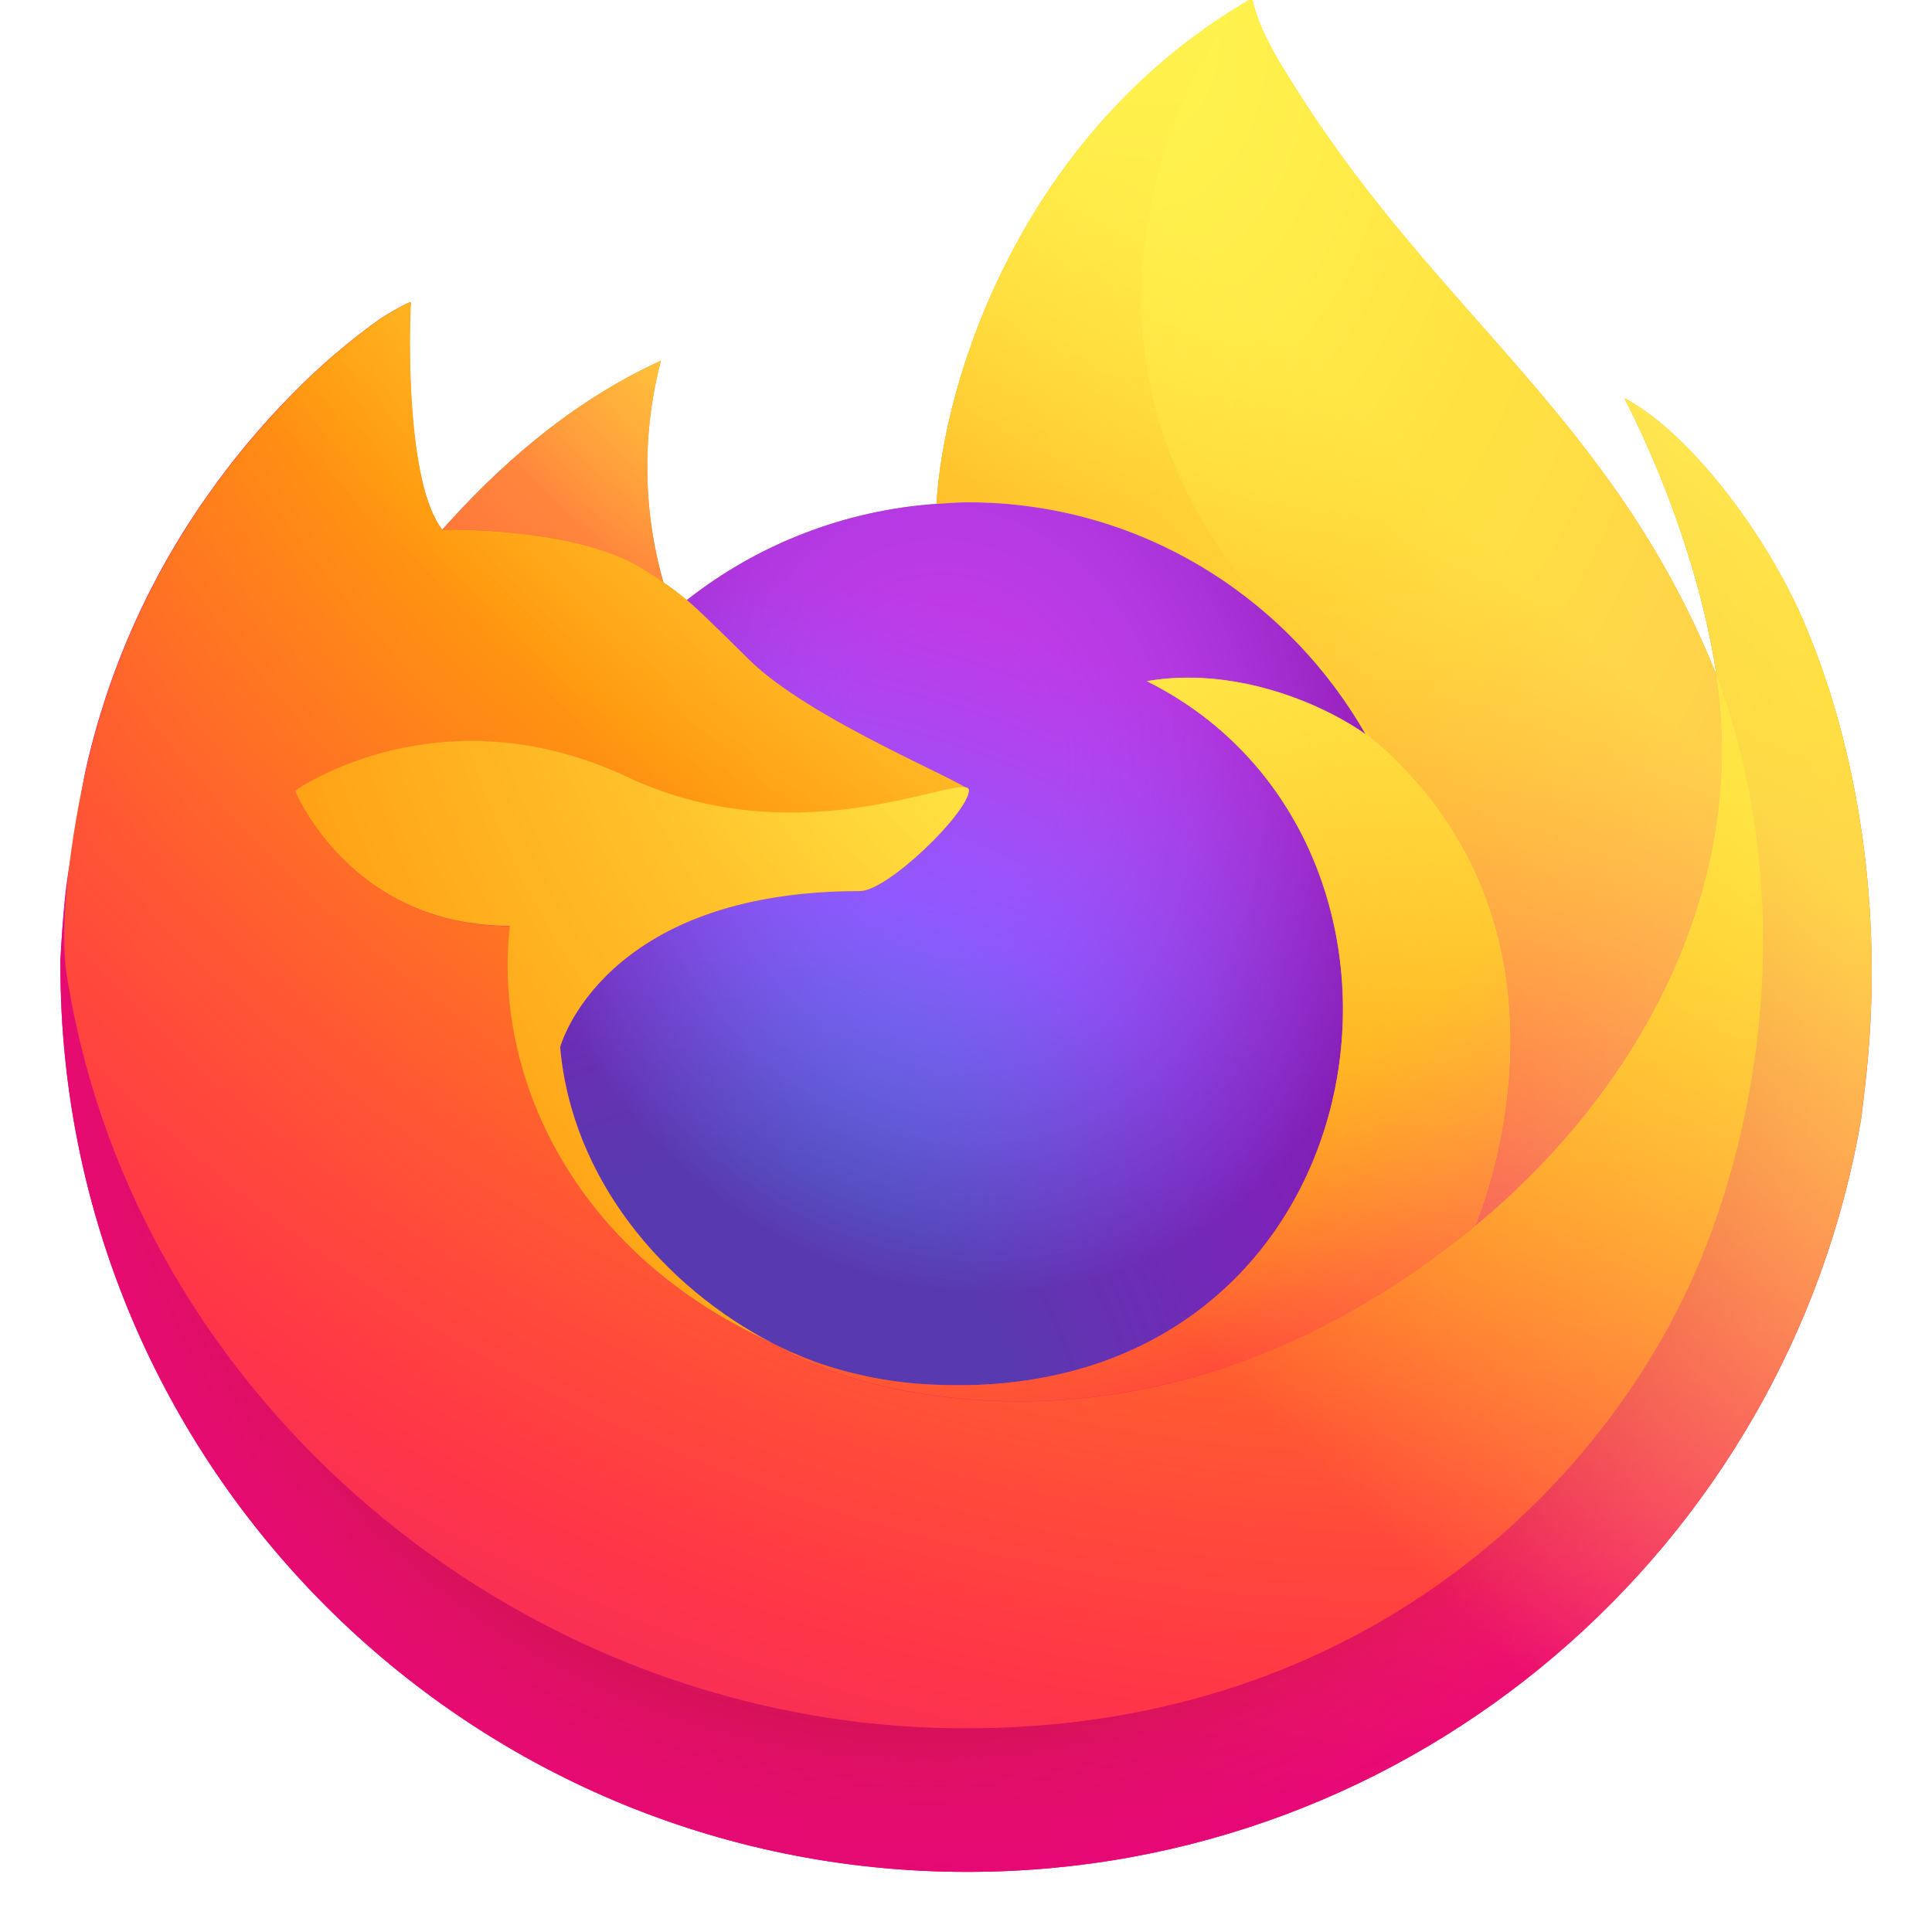
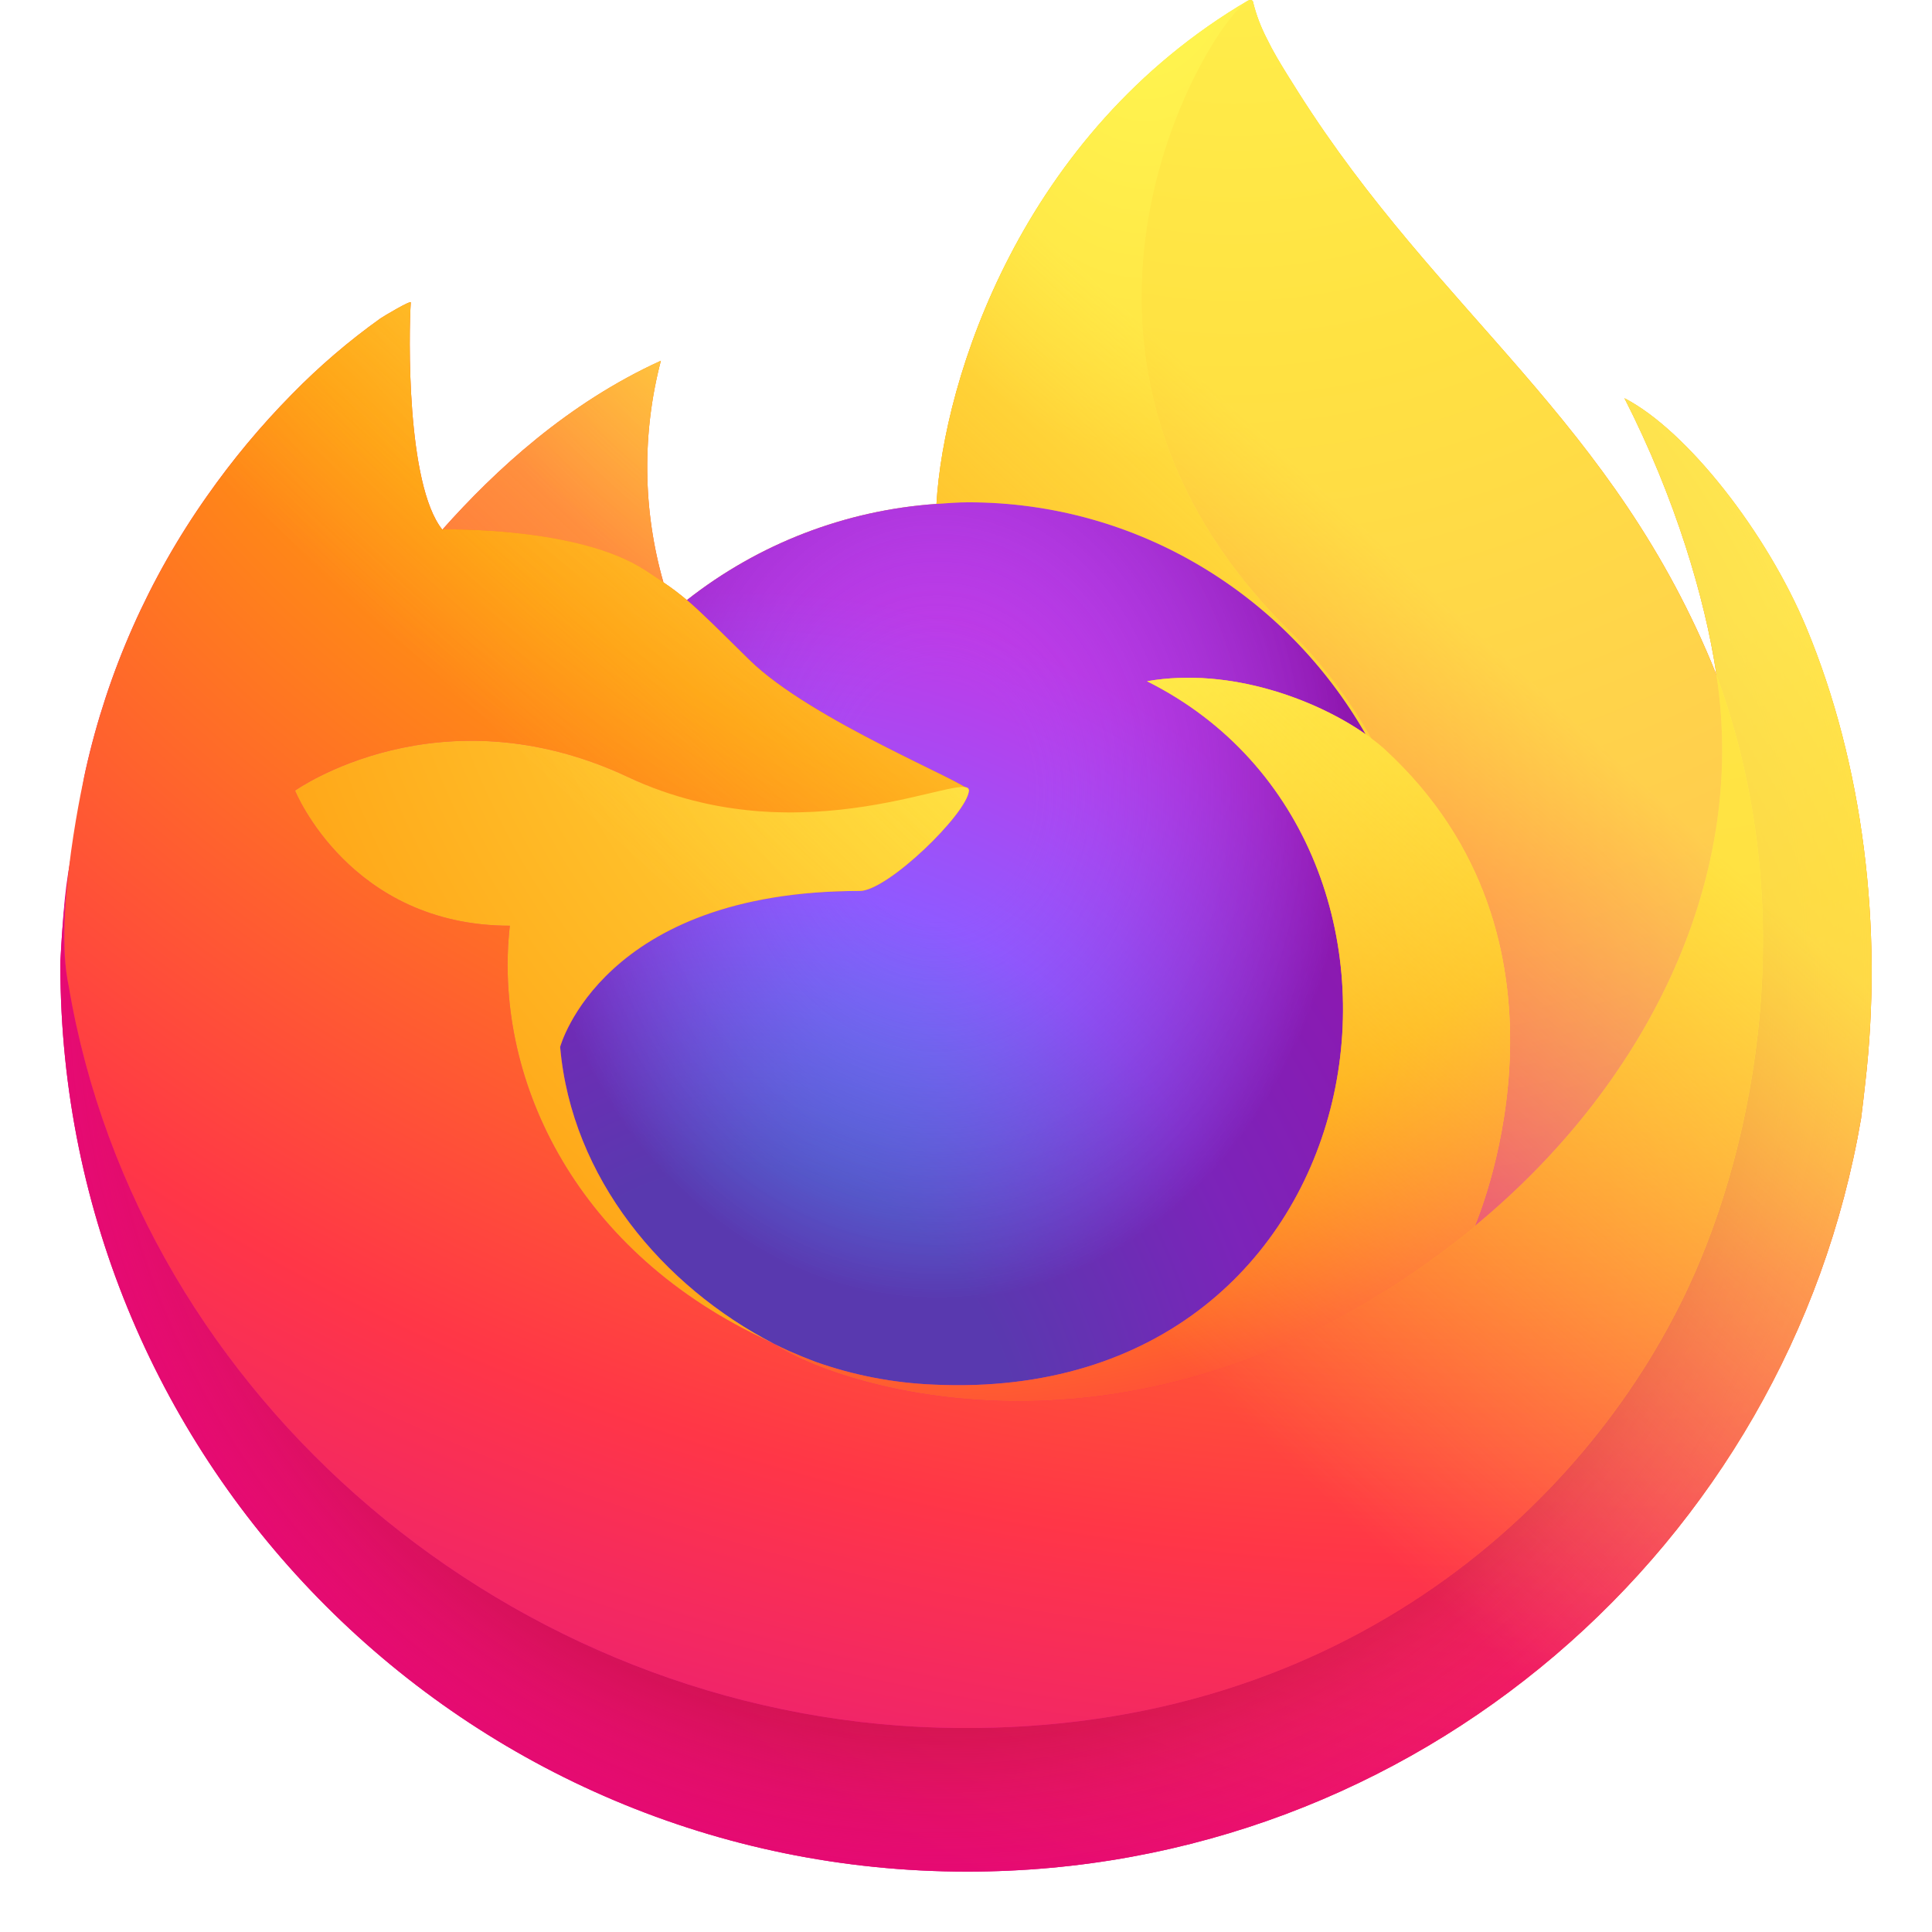
<svg xmlns="http://www.w3.org/2000/svg" width="512" height="512" viewBox="0 0 512 512">
  <defs>
-     <linearGradient id="a" x1="446.9" y1="76.85" x2="47.94" y2="461.77" gradientUnits="userSpaceOnUse">
-       <stop offset=".05" stop-color="#fff44f" />
-       <stop offset=".11" stop-color="#ffe847" />
-       <stop offset=".22" stop-color="#ffc830" />
-       <stop offset=".37" stop-color="#ff980e" />
-       <stop offset=".4" stop-color="#ff8b16" />
-       <stop offset=".46" stop-color="#ff672a" />
-       <stop offset=".53" stop-color="#ff3647" />
-       <stop offset=".7" stop-color="#e31587" />
-     </linearGradient>
-     <radialGradient id="b" cx="428.46" cy="55.06" r="501.01" gradientUnits="userSpaceOnUse">
+     <radialGradient id="b" cx="87.4%" cy="-12.9%" r="128%" gradientTransform="matrix(.8 0 0 1 .178 .129)">
      <stop offset=".13" stop-color="#ffbd4f" />
-       <stop offset=".19" stop-color="#ffac31" />
-       <stop offset=".25" stop-color="#ff9d17" />
      <stop offset=".28" stop-color="#ff980e" />
-       <stop offset=".4" stop-color="#ff563b" />
      <stop offset=".47" stop-color="#ff3750" />
-       <stop offset=".71" stop-color="#f5156c" />
      <stop offset=".78" stop-color="#eb0878" />
      <stop offset=".86" stop-color="#e50080" />
    </radialGradient>
-     <radialGradient id="c" cx="245.39" cy="259.88" r="501.01" gradientUnits="userSpaceOnUse">
+     <radialGradient id="c" cx="49%" cy="40%" r="128%" gradientTransform="matrix(.82 0 0 1 .088 0)">
      <stop offset=".3" stop-color="#960e18" />
      <stop offset=".35" stop-color="#b11927" stop-opacity=".74" />
      <stop offset=".43" stop-color="#db293d" stop-opacity=".34" />
      <stop offset=".5" stop-color="#f5334b" stop-opacity=".09" />
      <stop offset=".53" stop-color="#ff3750" stop-opacity="0" />
    </radialGradient>
-     <radialGradient id="d" cx="305.8" cy="-58.64" r="362.96" gradientUnits="userSpaceOnUse">
+     <radialGradient id="d" cx="48%" cy="-12%" r="140%">
      <stop offset=".13" stop-color="#fff44f" />
-       <stop offset=".25" stop-color="#ffdc3e" />
-       <stop offset=".51" stop-color="#ff9d12" />
      <stop offset=".53" stop-color="#ff980e" />
    </radialGradient>
-     <radialGradient id="e" cx="189.98" cy="390.75" r="238.55" gradientUnits="userSpaceOnUse">
+     <radialGradient id="e" cx="22.76%" cy="110.11%" r="100%">
      <stop offset=".35" stop-color="#3a8ee6" />
-       <stop offset=".47" stop-color="#5c79f0" />
      <stop offset=".67" stop-color="#9059ff" />
      <stop offset="1" stop-color="#c139e6" />
    </radialGradient>
-     <radialGradient id="f" cx="252.16" cy="201.25" r="126.48" gradientTransform="matrix(.97 -.24 .28 1.14 -48.36 31.43)" gradientUnits="userSpaceOnUse">
+     <radialGradient id="f" cx="52%" cy="33%" r="59%" gradientTransform="scale(.9 1)">
      <stop offset=".21" stop-color="#9059ff" stop-opacity="0" />
-       <stop offset=".28" stop-color="#8c4ff3" stop-opacity=".06" />
-       <stop offset=".75" stop-color="#7716a8" stop-opacity=".45" />
      <stop offset=".97" stop-color="#6e008b" stop-opacity=".6" />
    </radialGradient>
-     <radialGradient id="g" cx="239.06" cy="34.56" r="171.62" gradientUnits="userSpaceOnUse">
-       <stop offset="0" stop-color="#ffe226" />
-       <stop offset=".12" stop-color="#ffdb27" />
-       <stop offset=".3" stop-color="#ffc82a" />
-       <stop offset=".5" stop-color="#ffa930" />
-       <stop offset=".73" stop-color="#ff7e37" />
+     <radialGradient id="g" cx="210%" cy="-100%" r="290%">
+       <stop offset=".1" stop-color="#ffe226" />
      <stop offset=".79" stop-color="#ff7139" />
    </radialGradient>
-     <radialGradient id="h" cx="373.96" cy="-74.29" r="732.21" gradientUnits="userSpaceOnUse">
+     <radialGradient id="h" cx="84%" cy="-41%" r="180%">
      <stop offset=".11" stop-color="#fff44f" />
      <stop offset=".46" stop-color="#ff980e" />
-       <stop offset=".62" stop-color="#ff5634" />
      <stop offset=".72" stop-color="#ff3647" />
      <stop offset=".9" stop-color="#e31587" />
    </radialGradient>
-     <radialGradient id="i" cx="304.59" cy="7.07" r="536.37" gradientTransform="matrix(.1 .99 -.65 .07 277.32 -296.33)" gradientUnits="userSpaceOnUse">
+     <radialGradient id="i" cx="16.1%" cy="-18.6%" r="348.8%" gradientTransform="matrix(.10453 .46743 -.99452 .04913 -.046 -.255)">
      <stop offset="0" stop-color="#fff44f" />
-       <stop offset=".06" stop-color="#ffe847" />
-       <stop offset=".17" stop-color="#ffc830" />
      <stop offset=".3" stop-color="#ff980e" />
-       <stop offset=".36" stop-color="#ff8b16" />
-       <stop offset=".45" stop-color="#ff672a" />
      <stop offset=".57" stop-color="#ff3647" />
      <stop offset=".74" stop-color="#e31587" />
    </radialGradient>
-     <radialGradient id="j" cx="235.02" cy="98.12" r="457.12" gradientUnits="userSpaceOnUse">
+     <radialGradient id="j" cx="18.9%" cy="-42.5%" r="238.4%">
      <stop offset=".14" stop-color="#fff44f" />
      <stop offset=".48" stop-color="#ff980e" />
-       <stop offset=".59" stop-color="#ff5634" />
      <stop offset=".66" stop-color="#ff3647" />
      <stop offset=".9" stop-color="#e31587" />
    </radialGradient>
-     <radialGradient id="k" cx="355.69" cy="124.88" r="500.32" gradientUnits="userSpaceOnUse">
+     <radialGradient id="k" cx="159.3%" cy="-44.72%" r="313.1%">
      <stop offset=".09" stop-color="#fff44f" />
-       <stop offset=".23" stop-color="#ffe141" />
-       <stop offset=".51" stop-color="#ffaf1e" />
      <stop offset=".63" stop-color="#ff980e" />
    </radialGradient>
-     <linearGradient id="l" x1="442.1" y1="74.79" x2="102.64" y2="414.26" gradientUnits="userSpaceOnUse">
+     <linearGradient id="a" x1="87.25%" x2="9.4%" y1="15.5%" y2="93.1%">
+       <stop offset=".05" stop-color="#fff44f" />
+       <stop offset=".37" stop-color="#ff980e" />
+       <stop offset=".53" stop-color="#ff3647" />
+       <stop offset=".7" stop-color="#e31587" />
+     </linearGradient>
+     <linearGradient id="l" x1="80%" x2="18%" y1="14%" y2="84%">
      <stop offset=".17" stop-color="#fff44f" stop-opacity=".8" />
-       <stop offset=".27" stop-color="#fff44f" stop-opacity=".63" />
-       <stop offset=".49" stop-color="#fff44f" stop-opacity=".22" />
      <stop offset=".6" stop-color="#fff44f" stop-opacity="0" />
    </linearGradient>
  </defs>
-   <path d="M478.71 166.38c-10.44-25.13-31.6-52.26-48.21-60.83 13.52 26.51 21.34 53.1 24.33 72.94 0 0 0 .14.05.4C427.71 111.15 381.63 83.83 344 24.36c-1.91-3-3.81-6-5.67-9.21-1.05-1.81-1.9-3.45-2.64-5A43.73 43.73 0 0 1 332.1.68a.63.63 0 0 0-.54-.65.86.86 0 0 0-.45 0 .47.47 0 0 0-.11.07c-.06 0-.12.07-.18.09l.1-.13c-60.37 35.36-80.85 100.77-82.73 133.5A120.27 120.27 0 0 0 182 159.05a71.11 71.11 0 0 0-6.22-4.7 111.39 111.39 0 0 1-.67-58.74c-24.69 11.25-43.89 29-57.85 44.71h-.11c-9.53-12.07-8.86-51.88-8.32-60.19-.11-.52-7.1 3.63-8 4.26a174.74 174.74 0 0 0-23.49 20.12 210.18 210.18 0 0 0-22.44 26.91 202.86 202.86 0 0 0-32.25 72.82c-.11.52-.21 1.06-.32 1.59-.45 2.11-2.08 12.7-2.37 15v.53A229.1 229.1 0 0 0 16 254.52v1.23c0 132.72 107.6 240.32 240.32 240.32 118.87 0 217.56-86.3 236.89-199.66.4-3.07.73-6.17 1.09-9.27 4.78-41.22-.53-84.54-15.59-120.76zm-277 188.12c1.12.53 2.18 1.12 3.33 1.64l.16.1c-1.15-.56-2.32-1.14-3.48-1.74zm55-144.95zM454.9 179v-.23.26z" fill="url(#a)" />
-   <path d="M478.71 166.38c-10.44-25.13-31.6-52.26-48.21-60.83 13.52 26.51 21.34 53.1 24.33 72.94v.49c22.68 61.48 10.32 124-7.48 162.2-27.54 59.1-94.21 119.68-198.58 116.73-112.67-3.2-212-86.91-230.55-196.46-3.38-17.29 0-26.06 1.7-40.09-2.07 10.81-2.86 13.94-3.89 33.16v1.23c0 132.72 107.6 240.32 240.32 240.32 118.87 0 217.56-86.3 236.89-199.66.4-3.07.73-6.17 1.09-9.27 4.75-41.22-.56-84.54-15.62-120.76z" fill="url(#b)" />
-   <path d="M478.71 166.38c-10.44-25.13-31.6-52.26-48.21-60.83 13.52 26.51 21.34 53.1 24.33 72.94v.49c22.68 61.48 10.32 124-7.48 162.2-27.54 59.1-94.21 119.68-198.58 116.73-112.67-3.2-212-86.91-230.55-196.46-3.38-17.29 0-26.06 1.7-40.09-2.07 10.81-2.86 13.94-3.89 33.16v1.23c0 132.72 107.6 240.32 240.32 240.32 118.87 0 217.56-86.3 236.89-199.66.4-3.07.73-6.17 1.09-9.27 4.75-41.22-.56-84.54-15.62-120.76z" fill="url(#c)" />
-   <path d="M361.92 194.62c.53.37 1 .74 1.5 1.11a130.49 130.49 0 0 0-22.32-29.12C266.4 91.91 321.52 4.63 330.81.19l.1-.13c-60.37 35.36-80.85 100.77-82.73 133.5 2.8-.19 5.59-.43 8.44-.43 45.05 0 84.29 24.78 105.3 61.49z" fill="url(#d)" />
-   <path d="M256.77 209.54c-.39 6-21.51 26.6-28.9 26.6-68.34 0-79.43 41.34-79.43 41.34 3 34.82 27.26 63.49 56.61 78.66 1.34.69 2.69 1.31 4 1.93 2.35 1 4.71 2 7.06 2.89a106.88 106.88 0 0 0 31.27 6c119.78 5.62 143-143.22 56.55-186.44 22.13-3.85 45.11 5.06 57.94 14.07-21-36.71-60.25-61.49-105.3-61.49-2.85 0-5.64.24-8.44.43A120.27 120.27 0 0 0 182 159.05c3.67 3.11 7.81 7.25 16.52 15.83 16.34 16.12 58.16 32.71 58.25 34.66z" fill="url(#e)" />
-   <path d="M256.77 209.54c-.39 6-21.51 26.6-28.9 26.6-68.34 0-79.43 41.34-79.43 41.34 3 34.82 27.26 63.49 56.61 78.66 1.34.69 2.69 1.31 4 1.93 2.35 1 4.71 2 7.06 2.89a106.88 106.88 0 0 0 31.27 6c119.78 5.62 143-143.22 56.55-186.44 22.13-3.85 45.11 5.06 57.94 14.07-21-36.71-60.25-61.49-105.3-61.49-2.85 0-5.64.24-8.44.43A120.27 120.27 0 0 0 182 159.05c3.67 3.11 7.81 7.25 16.52 15.83 16.34 16.12 58.16 32.71 58.25 34.66z" fill="url(#f)" />
-   <path d="M170.83 151.06c1.95 1.26 3.55 2.32 5 3.29a111.39 111.39 0 0 1-.67-58.74c-24.69 11.25-43.89 29-57.85 44.71 1.13-.03 35.99-.66 53.52 10.74z" fill="url(#g)" />
-   <path d="M18.22 261.45C36.77 371 136.1 454.71 248.85 457.91c104.37 2.95 171-57.63 198.58-116.73 17.8-38.21 30.16-100.72 7.48-162.2v-.46c0 .06 0 .14.05.4 8.52 55.67-19.79 109.6-64.05 146.07a7.3 7.3 0 0 0-.13.31c-86.25 70.23-168.78 42.37-185.49 31-1.16-.56-2.33-1.14-3.49-1.74-50.29-24-71.06-69.85-66.61-109.14-42.45 0-56.93-35.82-56.93-35.82s38.12-27.18 88.36-3.54c46.53 21.9 90.23 3.55 90.23 3.54-.09-1.95-41.91-18.59-58.22-34.66-8.71-8.58-12.85-12.72-16.52-15.83a71.11 71.11 0 0 0-6.22-4.7c-1.43-1-3-2-5-3.29-17.53-11.4-52.39-10.77-53.54-10.74h-.11c-9.53-12.07-8.86-51.88-8.32-60.19-.11-.52-7.1 3.63-8 4.26a174.74 174.74 0 0 0-23.49 20.12 210.18 210.18 0 0 0-22.44 26.91 202.86 202.86 0 0 0-32.25 72.82c-.19.46-8.74 37.79-4.52 57.15z" fill="url(#h)" />
-   <path d="M341.1 166.61a130.49 130.49 0 0 1 22.32 29.12 46.36 46.36 0 0 1 3.6 3C421.5 248.89 393 319.9 390.83 325c44.26-36.47 72.57-90.4 64.05-146.07-27.17-67.78-73.25-95.1-110.88-154.57-1.91-3-3.81-6-5.67-9.21-1.05-1.81-1.9-3.45-2.64-5A43.73 43.73 0 0 1 332.1.68a.63.63 0 0 0-.54-.65.86.86 0 0 0-.45 0 .47.47 0 0 0-.11.07c-.06 0-.12.07-.18.09-9.3 4.44-64.42 91.72 10.28 166.42z" fill="url(#i)" />
-   <path d="M367 198.68a46.36 46.36 0 0 0-3.6-3c-.49-.37-1-.74-1.5-1.11-12.83-9-35.81-17.92-57.94-14.07 86.44 43.22 63.23 192.06-56.55 186.44a106.88 106.88 0 0 1-31.27-6c-2.35-.88-4.71-1.85-7.06-2.89-1.36-.62-2.71-1.24-4-1.93l.16.1c16.71 11.4 99.24 39.26 185.49-31 0 0 .05-.13.13-.31C393 319.9 421.5 248.89 367 198.68z" fill="url(#j)" />
-   <path d="M148.44 277.48s11.09-41.34 79.43-41.34c7.39 0 28.51-20.62 28.9-26.6s-43.7 18.36-90.23-3.54c-50.24-23.64-88.36 3.54-88.36 3.54s14.48 35.82 56.93 35.82c-4.45 39.29 16.32 85.1 66.61 109.14 1.12.53 2.18 1.12 3.33 1.64-29.35-15.14-53.58-43.84-56.61-78.66z" fill="url(#k)" />
-   <path d="M478.71 166.38c-10.44-25.13-31.6-52.26-48.21-60.83 13.52 26.51 21.34 53.1 24.33 72.94 0 0 0 .14.05.4C427.71 111.15 381.63 83.83 344 24.36c-1.91-3-3.81-6-5.67-9.21-1.05-1.81-1.9-3.45-2.64-5A43.73 43.73 0 0 1 332.1.68a.63.63 0 0 0-.54-.65.86.86 0 0 0-.45 0 .47.47 0 0 0-.11.07c-.06 0-.12.07-.18.09l.1-.13c-60.37 35.36-80.85 100.77-82.73 133.5 2.8-.19 5.59-.43 8.44-.43 45.05 0 84.29 24.78 105.3 61.49-12.83-9-35.81-17.92-57.94-14.07 86.44 43.22 63.23 192.06-56.55 186.44a106.88 106.88 0 0 1-31.27-6c-2.35-.88-4.71-1.85-7.06-2.89-1.36-.62-2.71-1.24-4-1.93l.16.1c-1.16-.56-2.33-1.14-3.49-1.74 1.12.53 2.18 1.12 3.33 1.64-29.41-15.17-53.64-43.87-56.67-78.69 0 0 11.09-41.34 79.43-41.34 7.39 0 28.51-20.62 28.9-26.6-.09-1.95-41.91-18.59-58.22-34.66-8.71-8.58-12.85-12.72-16.52-15.83a71.11 71.11 0 0 0-6.22-4.7 111.39 111.39 0 0 1-.67-58.74c-24.69 11.25-43.89 29-57.85 44.71h-.11c-9.53-12.07-8.86-51.88-8.32-60.19-.11-.52-7.1 3.63-8 4.26a174.74 174.74 0 0 0-23.49 20.12 210.18 210.18 0 0 0-22.44 26.91 202.86 202.86 0 0 0-32.25 72.82c-.11.52-.21 1.06-.32 1.59-.45 2.11-2.49 12.85-2.77 15.15 0 .18 0-.17 0 0A278.84 278.84 0 0 0 16 254.52v1.23c0 132.72 107.6 240.32 240.32 240.32 118.87 0 217.56-86.3 236.89-199.66.4-3.07.73-6.17 1.09-9.27 4.78-41.22-.53-84.54-15.59-120.76zm-23.84 12.34v.26z" fill="url(#l)" />
+   <path fill="url(#a)" d="M478.711 166.353c-10.445-25.124-31.6-52.248-48.212-60.821 13.52 26.505 21.345 53.093 24.335 72.936 0 .039.015.136.047.4C427.706 111.135 381.627 83.823 344 24.355c-1.9-3.007-3.805-6.022-5.661-9.2a74 74 0 0 1-2.646-4.972A43.7 43.7 0 0 1 332.1.677a.626.626 0 0 0-.546-.644.8.8 0 0 0-.451 0c-.034.012-.084.051-.12.065-.053.021-.12.069-.176.1.027-.036.083-.117.1-.136-60.37 35.356-80.85 100.761-82.732 133.484a120.25 120.25 0 0 0-66.142 25.488 71 71 0 0 0-6.225-4.7 111.34 111.34 0 0 1-.674-58.732c-24.688 11.241-43.89 29.01-57.85 44.7h-.111c-9.527-12.067-8.855-51.873-8.312-60.184-.114-.515-7.107 3.63-8.023 4.255a175 175 0 0 0-23.486 20.12 210.5 210.5 0 0 0-22.442 26.913c0 .012-.007.026-.011.038 0-.013.007-.026.011-.038a202.8 202.8 0 0 0-32.247 72.805c-.115.521-.212 1.061-.324 1.586-.452 2.116-2.08 12.7-2.365 15-.022.177-.032.347-.053.524a229 229 0 0 0-3.9 33.157c0 .41-.025.816-.025 1.227C16 388.418 123.6 496 256.324 496c118.865 0 217.56-86.288 236.882-199.63.407-3.076.733-6.168 1.092-9.271 4.777-41.21-.53-84.525-15.587-120.746M201.716 354.447c1.124.537 2.18 1.124 3.334 1.639.048.033.114.07.163.1a126 126 0 0 1-3.497-1.739M454.9 178.927l-.032-.233c.012.085.027.174.04.259z" />
+   <path fill="url(#b)" d="M478.711 166.353c-10.445-25.124-31.6-52.248-48.212-60.821 13.52 26.505 21.345 53.093 24.335 72.936 0-.058.011.048.036.226l.04.259c22.675 61.47 10.322 123.978-7.479 162.175-27.539 59.1-94.215 119.67-198.576 116.716C136.1 454.651 36.766 370.988 18.223 261.41c-3.379-17.28 0-26.054 1.7-40.084-2.071 10.816-2.86 13.94-3.9 33.157 0 .41-.025.816-.025 1.227C16 388.418 123.6 496 256.324 496c118.865 0 217.56-86.288 236.882-199.63.407-3.076.733-6.168 1.092-9.271 4.777-41.21-.53-84.525-15.587-120.746" />
+   <path fill="url(#c)" d="M478.711 166.353c-10.445-25.124-31.6-52.248-48.212-60.821 13.52 26.505 21.345 53.093 24.335 72.936 0-.058.011.048.036.226l.04.259c22.675 61.47 10.322 123.978-7.479 162.175-27.539 59.1-94.215 119.67-198.576 116.716C136.1 454.651 36.766 370.988 18.223 261.41c-3.379-17.28 0-26.054 1.7-40.084-2.071 10.816-2.86 13.94-3.9 33.157 0 .41-.025.816-.025 1.227C16 388.418 123.6 496 256.324 496c118.865 0 217.56-86.288 236.882-199.63.407-3.076.733-6.168 1.092-9.271 4.777-41.21-.53-84.525-15.587-120.746" />
+   <path fill="url(#d)" d="M361.922 194.6c.524.368 1 .734 1.493 1.1a130.7 130.7 0 0 0-22.31-29.112C266.4 91.892 321.516 4.626 330.811.194c.027-.036.083-.117.1-.136-60.37 35.356-80.85 100.761-82.732 133.484 2.8-.194 5.592-.429 8.442-.429 45.051 0 84.289 24.77 105.301 61.487" />
+   <path fill="url(#e)" d="M256.772 209.514c-.393 5.978-21.514 26.593-28.9 26.593-68.339 0-79.432 41.335-79.432 41.335 3.027 34.81 27.261 63.475 56.611 78.643 1.339.692 2.694 1.317 4.05 1.935a133 133 0 0 0 7.059 2.886 106.7 106.7 0 0 0 31.271 6.031c119.78 5.618 142.986-143.194 56.545-186.408 22.137-3.85 45.115 5.053 57.947 14.067-21.012-36.714-60.25-61.484-105.3-61.484-2.85 0-5.641.235-8.442.429a120.25 120.25 0 0 0-66.142 25.488c3.664 3.1 7.8 7.244 16.514 15.828 16.302 16.067 58.13 32.705 58.219 34.657" />
+   <path fill="url(#f)" d="M256.772 209.514c-.393 5.978-21.514 26.593-28.9 26.593-68.339 0-79.432 41.335-79.432 41.335 3.027 34.81 27.261 63.475 56.611 78.643 1.339.692 2.694 1.317 4.05 1.935a133 133 0 0 0 7.059 2.886 106.7 106.7 0 0 0 31.271 6.031c119.78 5.618 142.986-143.194 56.545-186.408 22.137-3.85 45.115 5.053 57.947 14.067-21.012-36.714-60.25-61.484-105.3-61.484-2.85 0-5.641.235-8.442.429a120.25 120.25 0 0 0-66.142 25.488c3.664 3.1 7.8 7.244 16.514 15.828 16.302 16.067 58.13 32.705 58.219 34.657" />
+   <path fill="url(#g)" d="M170.829 151.036a244 244 0 0 1 4.981 3.3 111.34 111.34 0 0 1-.674-58.732c-24.688 11.241-43.89 29.01-57.85 44.7 1.155-.033 36.014-.66 53.543 10.732" />
+   <path fill="url(#h)" d="M18.223 261.41C36.766 370.988 136.1 454.651 248.855 457.844c104.361 2.954 171.037-57.62 198.576-116.716 17.8-38.2 30.154-100.7 7.479-162.175l-.008-.026-.032-.233c-.025-.178-.04-.284-.036-.226 0 .039.015.136.047.4 8.524 55.661-19.79 109.584-64.051 146.044l-.133.313c-86.245 70.223-168.774 42.368-185.484 30.966a144 144 0 0 1-3.5-1.743c-50.282-24.029-71.054-69.838-66.6-109.124-42.457 0-56.934-35.809-56.934-35.809s38.119-27.179 88.358-3.541c46.53 21.893 90.228 3.543 90.233 3.541-.089-1.952-41.917-18.59-58.223-34.656-8.713-8.584-12.85-12.723-16.514-15.828a71 71 0 0 0-6.225-4.7 283 283 0 0 0-4.981-3.3c-17.528-11.392-52.388-10.765-53.543-10.735h-.111c-9.527-12.067-8.855-51.873-8.312-60.184-.114-.515-7.107 3.63-8.023 4.255a175 175 0 0 0-23.486 20.12 210.5 210.5 0 0 0-22.442 26.919c0 .012-.007.026-.011.038 0-.013.007-.026.011-.038a202.8 202.8 0 0 0-32.247 72.805c-.115.521-8.65 37.842-4.44 57.199" />
+   <path fill="url(#i)" d="M341.105 166.587a130.7 130.7 0 0 1 22.31 29.112c1.323.994 2.559 1.985 3.608 2.952 54.482 50.2 25.936 121.2 23.807 126.26 44.261-36.46 72.575-90.383 64.051-146.044C427.706 111.135 381.627 83.823 344 24.355c-1.9-3.007-3.805-6.022-5.661-9.2a74 74 0 0 1-2.646-4.972A43.7 43.7 0 0 1 332.1.677a.626.626 0 0 0-.546-.644.8.8 0 0 0-.451 0c-.034.012-.084.051-.12.065-.053.021-.12.069-.176.1-9.291 4.428-64.407 91.694 10.298 166.389" />
+   <path fill="url(#j)" d="M367.023 198.651c-1.049-.967-2.285-1.958-3.608-2.952-.489-.368-.969-.734-1.493-1.1-12.832-9.014-35.81-17.917-57.947-14.067 86.441 43.214 63.235 192.026-56.545 186.408a106.7 106.7 0 0 1-31.271-6.031 135 135 0 0 1-7.059-2.886c-1.356-.618-2.711-1.243-4.05-1.935.048.033.114.07.163.1 16.71 11.4 99.239 39.257 185.484-30.966l.133-.313c2.129-5.054 30.675-76.057-23.807-126.258" />
+   <path fill="url(#k)" d="M148.439 277.443s11.093-41.335 79.432-41.335c7.388 0 28.509-20.615 28.9-26.593s-43.7 18.352-90.233-3.541c-50.239-23.638-88.358 3.541-88.358 3.541s14.477 35.809 56.934 35.809c-4.453 39.286 16.319 85.1 66.6 109.124 1.124.537 2.18 1.124 3.334 1.639-29.348-15.169-53.582-43.834-56.609-78.644" />
+   <path fill="url(#l)" d="M478.711 166.353c-10.445-25.124-31.6-52.248-48.212-60.821 13.52 26.505 21.345 53.093 24.335 72.936 0 .039.015.136.047.4C427.706 111.135 381.627 83.823 344 24.355c-1.9-3.007-3.805-6.022-5.661-9.2a74 74 0 0 1-2.646-4.972A43.7 43.7 0 0 1 332.1.677a.626.626 0 0 0-.546-.644.8.8 0 0 0-.451 0c-.034.012-.084.051-.12.065-.053.021-.12.069-.176.1.027-.036.083-.117.1-.136-60.37 35.356-80.85 100.761-82.732 133.484 2.8-.194 5.592-.429 8.442-.429 45.053 0 84.291 24.77 105.3 61.484-12.832-9.014-35.81-17.917-57.947-14.067 86.441 43.214 63.235 192.026-56.545 186.408a106.7 106.7 0 0 1-31.271-6.031 135 135 0 0 1-7.059-2.886c-1.356-.618-2.711-1.243-4.05-1.935.048.033.114.07.163.1a144 144 0 0 1-3.5-1.743c1.124.537 2.18 1.124 3.334 1.639-29.35-15.168-53.584-43.833-56.611-78.643 0 0 11.093-41.335 79.432-41.335 7.388 0 28.509-20.615 28.9-26.593-.089-1.952-41.917-18.59-58.223-34.656-8.713-8.584-12.85-12.723-16.514-15.828a71 71 0 0 0-6.225-4.7 111.34 111.34 0 0 1-.674-58.732c-24.688 11.241-43.89 29.01-57.85 44.7h-.111c-9.527-12.067-8.855-51.873-8.312-60.184-.114-.515-7.107 3.63-8.023 4.255a175 175 0 0 0-23.486 20.12 210.5 210.5 0 0 0-22.435 26.916c0 .012-.007.026-.011.038 0-.013.007-.026.011-.038a202.8 202.8 0 0 0-32.247 72.805c-.115.521-.212 1.061-.324 1.586-.452 2.116-2.486 12.853-2.77 15.156-.022.177.021-.176 0 0a280 280 0 0 0-3.544 33.53c0 .41-.025.816-.025 1.227C16 388.418 123.6 496 256.324 496c118.865 0 217.56-86.288 236.882-199.63.407-3.076.733-6.168 1.092-9.271 4.777-41.21-.53-84.525-15.587-120.746m-23.841 12.341.04.259-.008-.026z" />
</svg>
